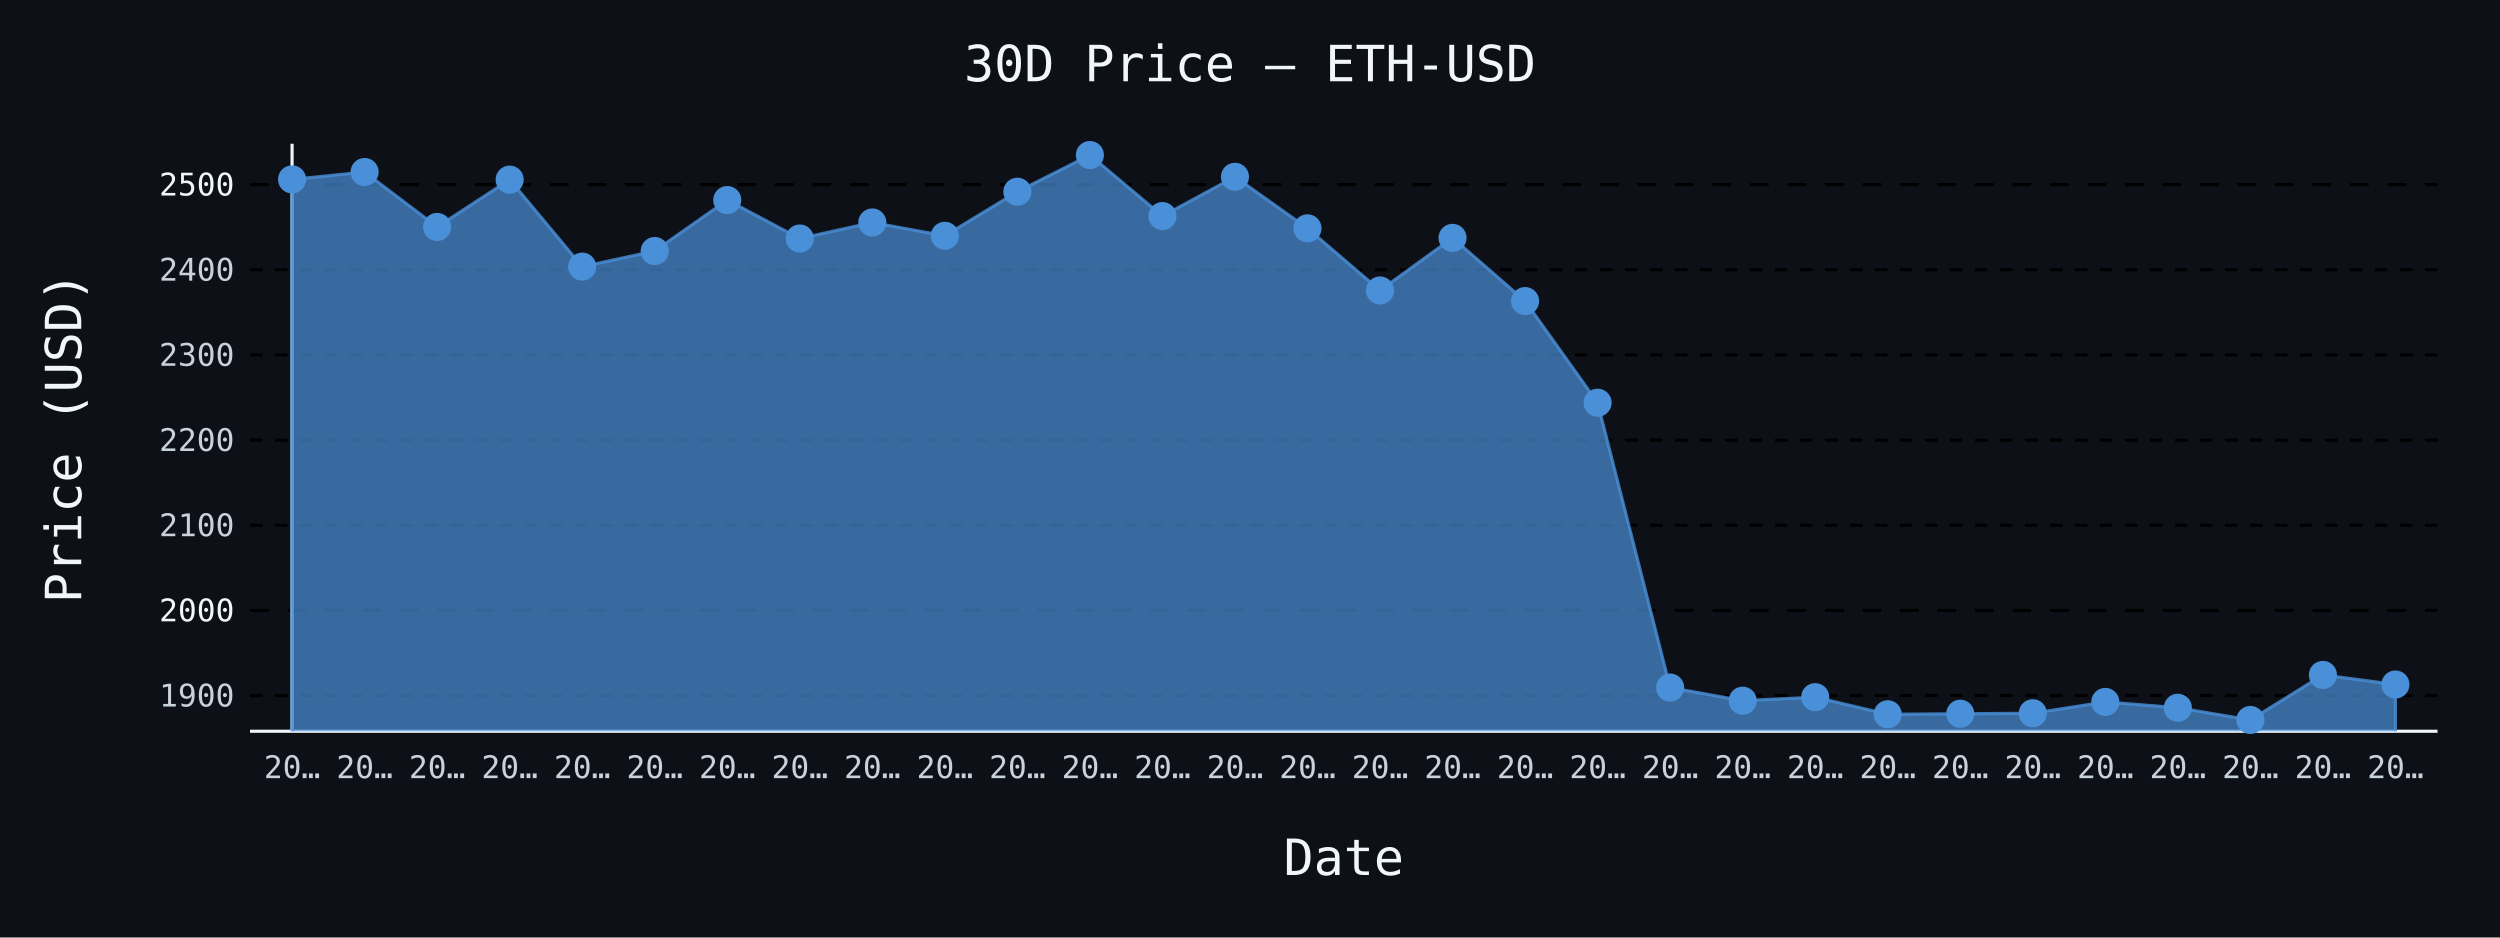
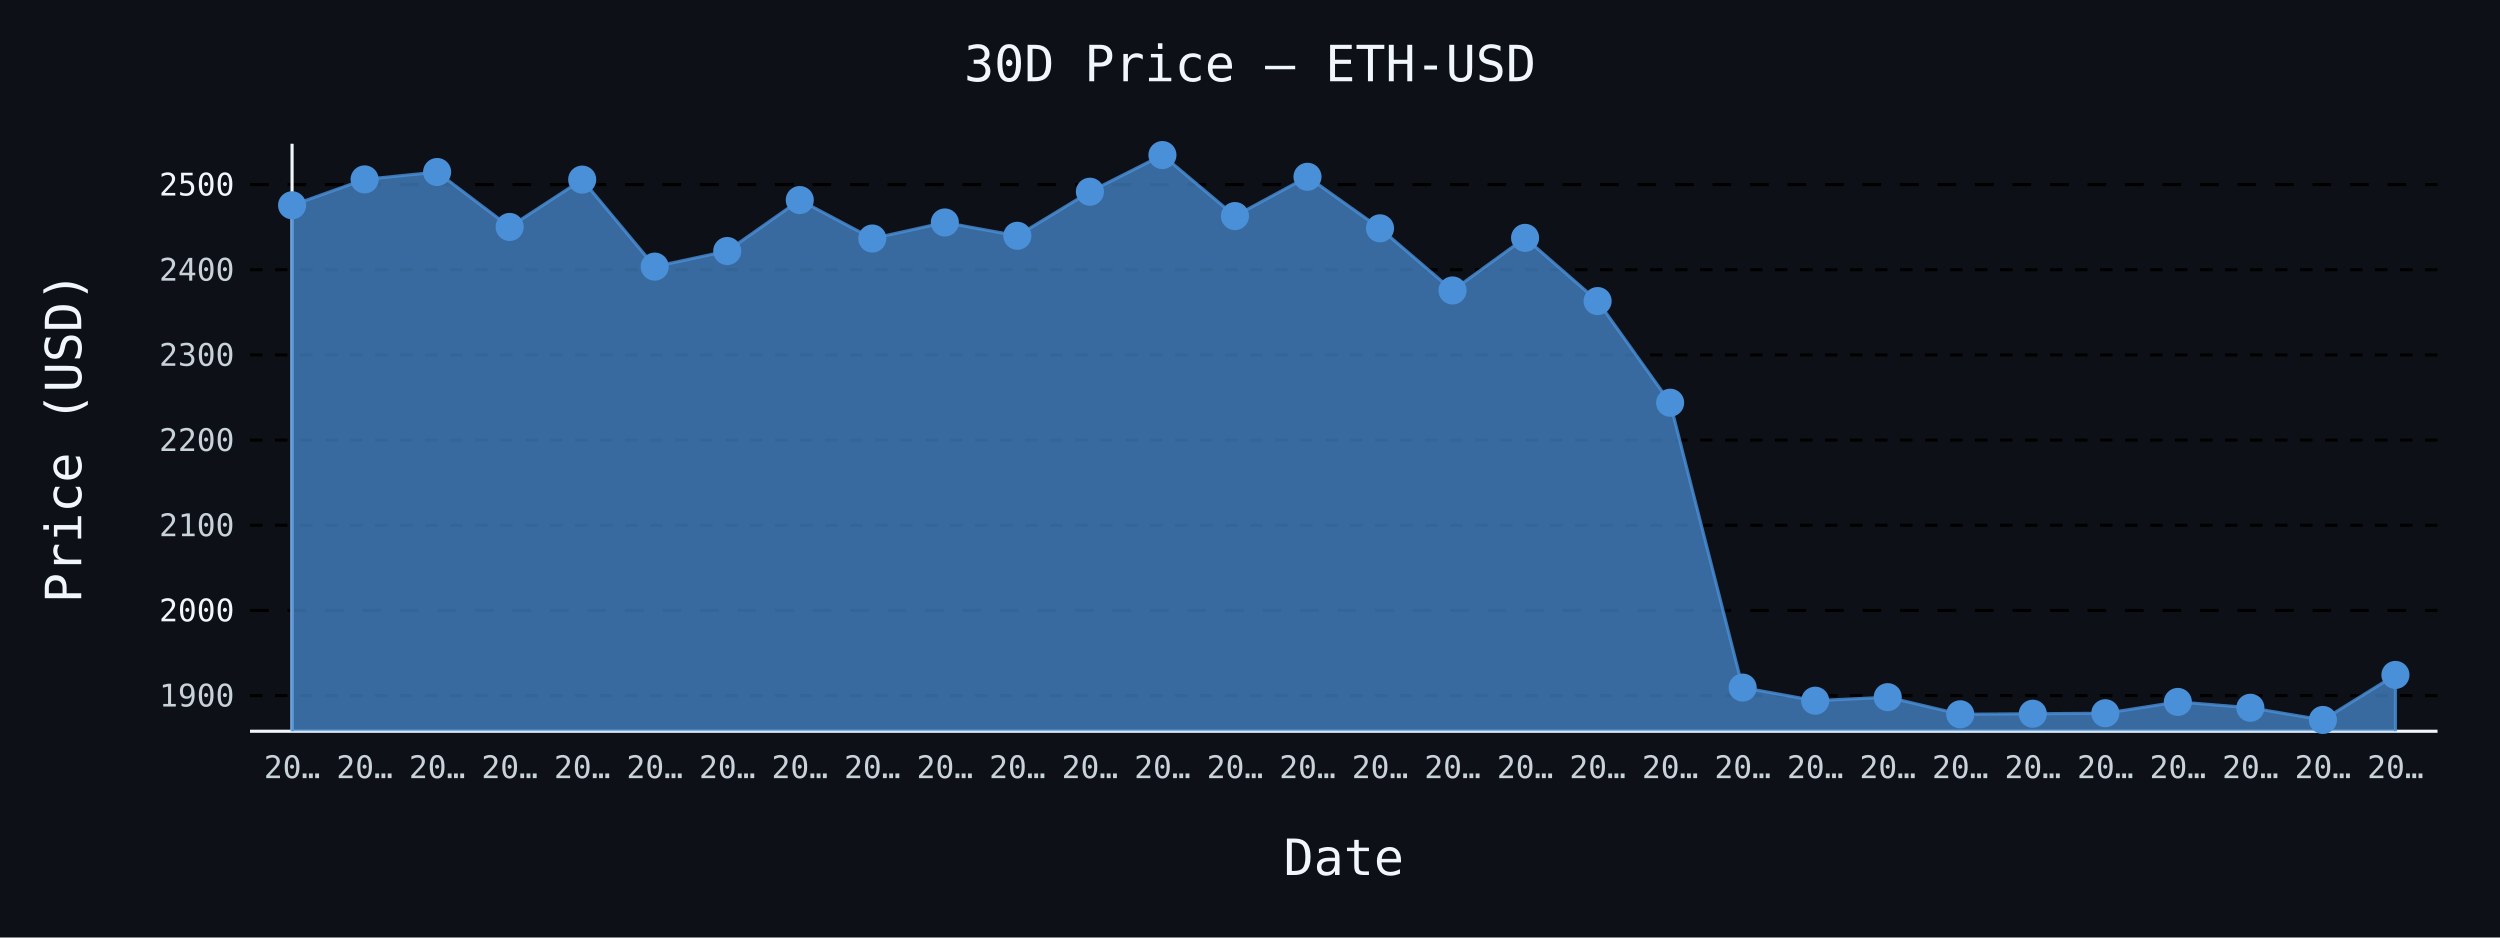
- <svg xmlns="http://www.w3.org/2000/svg" id="chart-11908792-4274-4f5e-ab7e-0a6e0cf4404e" class="pygal-chart" viewBox="0 0 800 300">
+ <svg xmlns="http://www.w3.org/2000/svg" id="chart-803f33c2-0d06-43f8-8074-3a2a2099a670" class="pygal-chart" viewBox="0 0 800 300">
  <defs>
-     <style type="text/css">#chart-11908792-4274-4f5e-ab7e-0a6e0cf4404e{-webkit-user-select:none;-webkit-font-smoothing:antialiased;font-family:monospace}#chart-11908792-4274-4f5e-ab7e-0a6e0cf4404e .title{font-family:monospace;font-size:16px}#chart-11908792-4274-4f5e-ab7e-0a6e0cf4404e .legends .legend text{font-family:monospace;font-size:14px}#chart-11908792-4274-4f5e-ab7e-0a6e0cf4404e .axis text{font-family:monospace;font-size:10px}#chart-11908792-4274-4f5e-ab7e-0a6e0cf4404e .axis text.major{font-family:monospace;font-size:10px}#chart-11908792-4274-4f5e-ab7e-0a6e0cf4404e .text-overlay text.value{font-family:monospace;font-size:16px}#chart-11908792-4274-4f5e-ab7e-0a6e0cf4404e .text-overlay text.label{font-family:monospace;font-size:10px}#chart-11908792-4274-4f5e-ab7e-0a6e0cf4404e .tooltip{font-family:monospace;font-size:14px}#chart-11908792-4274-4f5e-ab7e-0a6e0cf4404e text.no_data{font-family:monospace;font-size:64px}
- #chart-11908792-4274-4f5e-ab7e-0a6e0cf4404e{background-color:#0d1117}#chart-11908792-4274-4f5e-ab7e-0a6e0cf4404e path,#chart-11908792-4274-4f5e-ab7e-0a6e0cf4404e line,#chart-11908792-4274-4f5e-ab7e-0a6e0cf4404e rect,#chart-11908792-4274-4f5e-ab7e-0a6e0cf4404e circle{-webkit-transition:150ms;-moz-transition:150ms;transition:150ms}#chart-11908792-4274-4f5e-ab7e-0a6e0cf4404e .graph &gt; .background{fill:#0d1117}#chart-11908792-4274-4f5e-ab7e-0a6e0cf4404e .plot &gt; .background{fill:#0d1117}#chart-11908792-4274-4f5e-ab7e-0a6e0cf4404e .graph{fill:#c9d1d9}#chart-11908792-4274-4f5e-ab7e-0a6e0cf4404e text.no_data{fill:#f0f6fc}#chart-11908792-4274-4f5e-ab7e-0a6e0cf4404e .title{fill:#f0f6fc}#chart-11908792-4274-4f5e-ab7e-0a6e0cf4404e .legends .legend text{fill:#c9d1d9}#chart-11908792-4274-4f5e-ab7e-0a6e0cf4404e .legends .legend:hover text{fill:#f0f6fc}#chart-11908792-4274-4f5e-ab7e-0a6e0cf4404e .axis .line{stroke:#f0f6fc}#chart-11908792-4274-4f5e-ab7e-0a6e0cf4404e .axis .guide.line{stroke:#8b949e}#chart-11908792-4274-4f5e-ab7e-0a6e0cf4404e .axis .major.line{stroke:#c9d1d9}#chart-11908792-4274-4f5e-ab7e-0a6e0cf4404e .axis text.major{fill:#f0f6fc}#chart-11908792-4274-4f5e-ab7e-0a6e0cf4404e .axis.y .guides:hover .guide.line,#chart-11908792-4274-4f5e-ab7e-0a6e0cf4404e .line-graph .axis.x .guides:hover .guide.line,#chart-11908792-4274-4f5e-ab7e-0a6e0cf4404e .stackedline-graph .axis.x .guides:hover .guide.line,#chart-11908792-4274-4f5e-ab7e-0a6e0cf4404e .xy-graph .axis.x .guides:hover .guide.line{stroke:#f0f6fc}#chart-11908792-4274-4f5e-ab7e-0a6e0cf4404e .axis .guides:hover text{fill:#f0f6fc}#chart-11908792-4274-4f5e-ab7e-0a6e0cf4404e .reactive{fill-opacity:.7;stroke-opacity:.8;stroke-width:1}#chart-11908792-4274-4f5e-ab7e-0a6e0cf4404e .ci{stroke:#c9d1d9}#chart-11908792-4274-4f5e-ab7e-0a6e0cf4404e .reactive.active,#chart-11908792-4274-4f5e-ab7e-0a6e0cf4404e .active .reactive{fill-opacity:.8;stroke-opacity:.9;stroke-width:4}#chart-11908792-4274-4f5e-ab7e-0a6e0cf4404e .ci .reactive.active{stroke-width:1.5}#chart-11908792-4274-4f5e-ab7e-0a6e0cf4404e .series text{fill:#f0f6fc}#chart-11908792-4274-4f5e-ab7e-0a6e0cf4404e .tooltip rect{fill:#0d1117;stroke:#f0f6fc;-webkit-transition:opacity 150ms;-moz-transition:opacity 150ms;transition:opacity 150ms}#chart-11908792-4274-4f5e-ab7e-0a6e0cf4404e .tooltip .label{fill:#c9d1d9}#chart-11908792-4274-4f5e-ab7e-0a6e0cf4404e .tooltip .label{fill:#c9d1d9}#chart-11908792-4274-4f5e-ab7e-0a6e0cf4404e .tooltip .legend{font-size:.8em;fill:#8b949e}#chart-11908792-4274-4f5e-ab7e-0a6e0cf4404e .tooltip .x_label{font-size:.6em;fill:#f0f6fc}#chart-11908792-4274-4f5e-ab7e-0a6e0cf4404e .tooltip .xlink{font-size:.5em;text-decoration:underline}#chart-11908792-4274-4f5e-ab7e-0a6e0cf4404e .tooltip .value{font-size:1.5em}#chart-11908792-4274-4f5e-ab7e-0a6e0cf4404e .bound{font-size:.5em}#chart-11908792-4274-4f5e-ab7e-0a6e0cf4404e .max-value{font-size:.75em;fill:#8b949e}#chart-11908792-4274-4f5e-ab7e-0a6e0cf4404e .map-element{fill:#0d1117;stroke:#8b949e !important}#chart-11908792-4274-4f5e-ab7e-0a6e0cf4404e .map-element .reactive{fill-opacity:inherit;stroke-opacity:inherit}#chart-11908792-4274-4f5e-ab7e-0a6e0cf4404e .color-0,#chart-11908792-4274-4f5e-ab7e-0a6e0cf4404e .color-0 a:visited{stroke:#4a90d9;fill:#4a90d9}#chart-11908792-4274-4f5e-ab7e-0a6e0cf4404e .text-overlay .color-0 text{fill:black}
- #chart-11908792-4274-4f5e-ab7e-0a6e0cf4404e text.no_data{text-anchor:middle}#chart-11908792-4274-4f5e-ab7e-0a6e0cf4404e .guide.line{fill:none}#chart-11908792-4274-4f5e-ab7e-0a6e0cf4404e .centered{text-anchor:middle}#chart-11908792-4274-4f5e-ab7e-0a6e0cf4404e .title{text-anchor:middle}#chart-11908792-4274-4f5e-ab7e-0a6e0cf4404e .legends .legend text{fill-opacity:1}#chart-11908792-4274-4f5e-ab7e-0a6e0cf4404e .axis.x text{text-anchor:middle}#chart-11908792-4274-4f5e-ab7e-0a6e0cf4404e .axis.x:not(.web) text[transform]{text-anchor:start}#chart-11908792-4274-4f5e-ab7e-0a6e0cf4404e .axis.x:not(.web) text[transform].backwards{text-anchor:end}#chart-11908792-4274-4f5e-ab7e-0a6e0cf4404e .axis.y text{text-anchor:end}#chart-11908792-4274-4f5e-ab7e-0a6e0cf4404e .axis.y text[transform].backwards{text-anchor:start}#chart-11908792-4274-4f5e-ab7e-0a6e0cf4404e .axis.y2 text{text-anchor:start}#chart-11908792-4274-4f5e-ab7e-0a6e0cf4404e .axis.y2 text[transform].backwards{text-anchor:end}#chart-11908792-4274-4f5e-ab7e-0a6e0cf4404e .axis .guide.line{stroke-dasharray:4,4;stroke:black}#chart-11908792-4274-4f5e-ab7e-0a6e0cf4404e .axis .major.guide.line{stroke-dasharray:6,6;stroke:black}#chart-11908792-4274-4f5e-ab7e-0a6e0cf4404e .horizontal .axis.y .guide.line,#chart-11908792-4274-4f5e-ab7e-0a6e0cf4404e .horizontal .axis.y2 .guide.line,#chart-11908792-4274-4f5e-ab7e-0a6e0cf4404e .vertical .axis.x .guide.line{opacity:0}#chart-11908792-4274-4f5e-ab7e-0a6e0cf4404e .horizontal .axis.always_show .guide.line,#chart-11908792-4274-4f5e-ab7e-0a6e0cf4404e .vertical .axis.always_show .guide.line{opacity:1 !important}#chart-11908792-4274-4f5e-ab7e-0a6e0cf4404e .axis.y .guides:hover .guide.line,#chart-11908792-4274-4f5e-ab7e-0a6e0cf4404e .axis.y2 .guides:hover .guide.line,#chart-11908792-4274-4f5e-ab7e-0a6e0cf4404e .axis.x .guides:hover .guide.line{opacity:1}#chart-11908792-4274-4f5e-ab7e-0a6e0cf4404e .axis .guides:hover text{opacity:1}#chart-11908792-4274-4f5e-ab7e-0a6e0cf4404e .nofill{fill:none}#chart-11908792-4274-4f5e-ab7e-0a6e0cf4404e .subtle-fill{fill-opacity:.2}#chart-11908792-4274-4f5e-ab7e-0a6e0cf4404e .dot{stroke-width:1px;fill-opacity:1;stroke-opacity:1}#chart-11908792-4274-4f5e-ab7e-0a6e0cf4404e .dot.active{stroke-width:5px}#chart-11908792-4274-4f5e-ab7e-0a6e0cf4404e .dot.negative{fill:transparent}#chart-11908792-4274-4f5e-ab7e-0a6e0cf4404e text,#chart-11908792-4274-4f5e-ab7e-0a6e0cf4404e tspan{stroke:none !important}#chart-11908792-4274-4f5e-ab7e-0a6e0cf4404e .series text.active{opacity:1}#chart-11908792-4274-4f5e-ab7e-0a6e0cf4404e .tooltip rect{fill-opacity:.95;stroke-width:.5}#chart-11908792-4274-4f5e-ab7e-0a6e0cf4404e .tooltip text{fill-opacity:1}#chart-11908792-4274-4f5e-ab7e-0a6e0cf4404e .showable{visibility:hidden}#chart-11908792-4274-4f5e-ab7e-0a6e0cf4404e .showable.shown{visibility:visible}#chart-11908792-4274-4f5e-ab7e-0a6e0cf4404e .gauge-background{fill:rgba(229,229,229,1);stroke:none}#chart-11908792-4274-4f5e-ab7e-0a6e0cf4404e .bg-lines{stroke:#0d1117;stroke-width:2px}</style>
+     <style type="text/css">#chart-803f33c2-0d06-43f8-8074-3a2a2099a670{-webkit-user-select:none;-webkit-font-smoothing:antialiased;font-family:monospace}#chart-803f33c2-0d06-43f8-8074-3a2a2099a670 .title{font-family:monospace;font-size:16px}#chart-803f33c2-0d06-43f8-8074-3a2a2099a670 .legends .legend text{font-family:monospace;font-size:14px}#chart-803f33c2-0d06-43f8-8074-3a2a2099a670 .axis text{font-family:monospace;font-size:10px}#chart-803f33c2-0d06-43f8-8074-3a2a2099a670 .axis text.major{font-family:monospace;font-size:10px}#chart-803f33c2-0d06-43f8-8074-3a2a2099a670 .text-overlay text.value{font-family:monospace;font-size:16px}#chart-803f33c2-0d06-43f8-8074-3a2a2099a670 .text-overlay text.label{font-family:monospace;font-size:10px}#chart-803f33c2-0d06-43f8-8074-3a2a2099a670 .tooltip{font-family:monospace;font-size:14px}#chart-803f33c2-0d06-43f8-8074-3a2a2099a670 text.no_data{font-family:monospace;font-size:64px}
+ #chart-803f33c2-0d06-43f8-8074-3a2a2099a670{background-color:#0d1117}#chart-803f33c2-0d06-43f8-8074-3a2a2099a670 path,#chart-803f33c2-0d06-43f8-8074-3a2a2099a670 line,#chart-803f33c2-0d06-43f8-8074-3a2a2099a670 rect,#chart-803f33c2-0d06-43f8-8074-3a2a2099a670 circle{-webkit-transition:150ms;-moz-transition:150ms;transition:150ms}#chart-803f33c2-0d06-43f8-8074-3a2a2099a670 .graph &gt; .background{fill:#0d1117}#chart-803f33c2-0d06-43f8-8074-3a2a2099a670 .plot &gt; .background{fill:#0d1117}#chart-803f33c2-0d06-43f8-8074-3a2a2099a670 .graph{fill:#c9d1d9}#chart-803f33c2-0d06-43f8-8074-3a2a2099a670 text.no_data{fill:#f0f6fc}#chart-803f33c2-0d06-43f8-8074-3a2a2099a670 .title{fill:#f0f6fc}#chart-803f33c2-0d06-43f8-8074-3a2a2099a670 .legends .legend text{fill:#c9d1d9}#chart-803f33c2-0d06-43f8-8074-3a2a2099a670 .legends .legend:hover text{fill:#f0f6fc}#chart-803f33c2-0d06-43f8-8074-3a2a2099a670 .axis .line{stroke:#f0f6fc}#chart-803f33c2-0d06-43f8-8074-3a2a2099a670 .axis .guide.line{stroke:#8b949e}#chart-803f33c2-0d06-43f8-8074-3a2a2099a670 .axis .major.line{stroke:#c9d1d9}#chart-803f33c2-0d06-43f8-8074-3a2a2099a670 .axis text.major{fill:#f0f6fc}#chart-803f33c2-0d06-43f8-8074-3a2a2099a670 .axis.y .guides:hover .guide.line,#chart-803f33c2-0d06-43f8-8074-3a2a2099a670 .line-graph .axis.x .guides:hover .guide.line,#chart-803f33c2-0d06-43f8-8074-3a2a2099a670 .stackedline-graph .axis.x .guides:hover .guide.line,#chart-803f33c2-0d06-43f8-8074-3a2a2099a670 .xy-graph .axis.x .guides:hover .guide.line{stroke:#f0f6fc}#chart-803f33c2-0d06-43f8-8074-3a2a2099a670 .axis .guides:hover text{fill:#f0f6fc}#chart-803f33c2-0d06-43f8-8074-3a2a2099a670 .reactive{fill-opacity:.7;stroke-opacity:.8;stroke-width:1}#chart-803f33c2-0d06-43f8-8074-3a2a2099a670 .ci{stroke:#c9d1d9}#chart-803f33c2-0d06-43f8-8074-3a2a2099a670 .reactive.active,#chart-803f33c2-0d06-43f8-8074-3a2a2099a670 .active .reactive{fill-opacity:.8;stroke-opacity:.9;stroke-width:4}#chart-803f33c2-0d06-43f8-8074-3a2a2099a670 .ci .reactive.active{stroke-width:1.5}#chart-803f33c2-0d06-43f8-8074-3a2a2099a670 .series text{fill:#f0f6fc}#chart-803f33c2-0d06-43f8-8074-3a2a2099a670 .tooltip rect{fill:#0d1117;stroke:#f0f6fc;-webkit-transition:opacity 150ms;-moz-transition:opacity 150ms;transition:opacity 150ms}#chart-803f33c2-0d06-43f8-8074-3a2a2099a670 .tooltip .label{fill:#c9d1d9}#chart-803f33c2-0d06-43f8-8074-3a2a2099a670 .tooltip .label{fill:#c9d1d9}#chart-803f33c2-0d06-43f8-8074-3a2a2099a670 .tooltip .legend{font-size:.8em;fill:#8b949e}#chart-803f33c2-0d06-43f8-8074-3a2a2099a670 .tooltip .x_label{font-size:.6em;fill:#f0f6fc}#chart-803f33c2-0d06-43f8-8074-3a2a2099a670 .tooltip .xlink{font-size:.5em;text-decoration:underline}#chart-803f33c2-0d06-43f8-8074-3a2a2099a670 .tooltip .value{font-size:1.5em}#chart-803f33c2-0d06-43f8-8074-3a2a2099a670 .bound{font-size:.5em}#chart-803f33c2-0d06-43f8-8074-3a2a2099a670 .max-value{font-size:.75em;fill:#8b949e}#chart-803f33c2-0d06-43f8-8074-3a2a2099a670 .map-element{fill:#0d1117;stroke:#8b949e !important}#chart-803f33c2-0d06-43f8-8074-3a2a2099a670 .map-element .reactive{fill-opacity:inherit;stroke-opacity:inherit}#chart-803f33c2-0d06-43f8-8074-3a2a2099a670 .color-0,#chart-803f33c2-0d06-43f8-8074-3a2a2099a670 .color-0 a:visited{stroke:#4a90d9;fill:#4a90d9}#chart-803f33c2-0d06-43f8-8074-3a2a2099a670 .text-overlay .color-0 text{fill:black}
+ #chart-803f33c2-0d06-43f8-8074-3a2a2099a670 text.no_data{text-anchor:middle}#chart-803f33c2-0d06-43f8-8074-3a2a2099a670 .guide.line{fill:none}#chart-803f33c2-0d06-43f8-8074-3a2a2099a670 .centered{text-anchor:middle}#chart-803f33c2-0d06-43f8-8074-3a2a2099a670 .title{text-anchor:middle}#chart-803f33c2-0d06-43f8-8074-3a2a2099a670 .legends .legend text{fill-opacity:1}#chart-803f33c2-0d06-43f8-8074-3a2a2099a670 .axis.x text{text-anchor:middle}#chart-803f33c2-0d06-43f8-8074-3a2a2099a670 .axis.x:not(.web) text[transform]{text-anchor:start}#chart-803f33c2-0d06-43f8-8074-3a2a2099a670 .axis.x:not(.web) text[transform].backwards{text-anchor:end}#chart-803f33c2-0d06-43f8-8074-3a2a2099a670 .axis.y text{text-anchor:end}#chart-803f33c2-0d06-43f8-8074-3a2a2099a670 .axis.y text[transform].backwards{text-anchor:start}#chart-803f33c2-0d06-43f8-8074-3a2a2099a670 .axis.y2 text{text-anchor:start}#chart-803f33c2-0d06-43f8-8074-3a2a2099a670 .axis.y2 text[transform].backwards{text-anchor:end}#chart-803f33c2-0d06-43f8-8074-3a2a2099a670 .axis .guide.line{stroke-dasharray:4,4;stroke:black}#chart-803f33c2-0d06-43f8-8074-3a2a2099a670 .axis .major.guide.line{stroke-dasharray:6,6;stroke:black}#chart-803f33c2-0d06-43f8-8074-3a2a2099a670 .horizontal .axis.y .guide.line,#chart-803f33c2-0d06-43f8-8074-3a2a2099a670 .horizontal .axis.y2 .guide.line,#chart-803f33c2-0d06-43f8-8074-3a2a2099a670 .vertical .axis.x .guide.line{opacity:0}#chart-803f33c2-0d06-43f8-8074-3a2a2099a670 .horizontal .axis.always_show .guide.line,#chart-803f33c2-0d06-43f8-8074-3a2a2099a670 .vertical .axis.always_show .guide.line{opacity:1 !important}#chart-803f33c2-0d06-43f8-8074-3a2a2099a670 .axis.y .guides:hover .guide.line,#chart-803f33c2-0d06-43f8-8074-3a2a2099a670 .axis.y2 .guides:hover .guide.line,#chart-803f33c2-0d06-43f8-8074-3a2a2099a670 .axis.x .guides:hover .guide.line{opacity:1}#chart-803f33c2-0d06-43f8-8074-3a2a2099a670 .axis .guides:hover text{opacity:1}#chart-803f33c2-0d06-43f8-8074-3a2a2099a670 .nofill{fill:none}#chart-803f33c2-0d06-43f8-8074-3a2a2099a670 .subtle-fill{fill-opacity:.2}#chart-803f33c2-0d06-43f8-8074-3a2a2099a670 .dot{stroke-width:1px;fill-opacity:1;stroke-opacity:1}#chart-803f33c2-0d06-43f8-8074-3a2a2099a670 .dot.active{stroke-width:5px}#chart-803f33c2-0d06-43f8-8074-3a2a2099a670 .dot.negative{fill:transparent}#chart-803f33c2-0d06-43f8-8074-3a2a2099a670 text,#chart-803f33c2-0d06-43f8-8074-3a2a2099a670 tspan{stroke:none !important}#chart-803f33c2-0d06-43f8-8074-3a2a2099a670 .series text.active{opacity:1}#chart-803f33c2-0d06-43f8-8074-3a2a2099a670 .tooltip rect{fill-opacity:.95;stroke-width:.5}#chart-803f33c2-0d06-43f8-8074-3a2a2099a670 .tooltip text{fill-opacity:1}#chart-803f33c2-0d06-43f8-8074-3a2a2099a670 .showable{visibility:hidden}#chart-803f33c2-0d06-43f8-8074-3a2a2099a670 .showable.shown{visibility:visible}#chart-803f33c2-0d06-43f8-8074-3a2a2099a670 .gauge-background{fill:rgba(229,229,229,1);stroke:none}#chart-803f33c2-0d06-43f8-8074-3a2a2099a670 .bg-lines{stroke:#0d1117;stroke-width:2px}</style>
  </defs>
  <g class="graph line-graph vertical">
    <rect x="0" y="0" width="800" height="300" class="background" />
    <g transform="translate(80, 46)" class="plot">
      <rect x="0" y="0" width="700.0" height="188" class="background" />
      <g class="axis y always_show">
        <path d="M0 188 h700" class="line" />
        <g class="guides">
          <path d="M0 176.585 h700" class="guide line" />
          <text x="-5" y="180.085" class="">1900</text>
        </g>
        <g class="guides">
          <path d="M0 149.331 h700" class="major guide line" />
          <text x="-5" y="152.831" class="major">2000</text>
        </g>
        <g class="guides">
          <path d="M0 122.077 h700" class="guide line" />
          <text x="-5" y="125.577" class="">2100</text>
        </g>
        <g class="guides">
          <path d="M0 94.823 h700" class="guide line" />
          <text x="-5" y="98.323" class="">2200</text>
        </g>
        <g class="guides">
          <path d="M0 67.569 h700" class="guide line" />
          <text x="-5" y="71.069" class="">2300</text>
        </g>
        <g class="guides">
          <path d="M0 40.315 h700" class="guide line" />
          <text x="-5" y="43.815" class="">2400</text>
        </g>
        <g class="guides">
          <path d="M0 13.062 h700" class="major guide line" />
          <text x="-5" y="16.562" class="major">2500</text>
        </g>
      </g>
      <g class="axis x">
        <g class="guides">
          <path d="M13.462 0 v188" class="line" />
          <text x="13.462" y="203.0" class="">20…</text>
        </g>
        <g class="guides">
          <path d="M36.671 0 v188" class="guide line" />
          <text x="36.671" y="203.0" class="">20…</text>
        </g>
        <g class="guides">
          <path d="M59.881 0 v188" class="guide line" />
          <text x="59.881" y="203.0" class="">20…</text>
        </g>
        <g class="guides">
          <path d="M83.09 0 v188" class="guide line" />
          <text x="83.09" y="203.0" class="">20…</text>
        </g>
        <g class="guides">
          <path d="M106.3 0 v188" class="guide line" />
          <text x="106.3" y="203.0" class="">20…</text>
        </g>
        <g class="guides">
          <path d="M129.509 0 v188" class="guide line" />
          <text x="129.509" y="203.0" class="">20…</text>
        </g>
        <g class="guides">
          <path d="M152.719 0 v188" class="guide line" />
          <text x="152.719" y="203.0" class="">20…</text>
        </g>
        <g class="guides">
          <path d="M175.928 0 v188" class="guide line" />
          <text x="175.928" y="203.0" class="">20…</text>
        </g>
        <g class="guides">
          <path d="M199.138 0 v188" class="guide line" />
          <text x="199.138" y="203.0" class="">20…</text>
        </g>
        <g class="guides">
          <path d="M222.347 0 v188" class="guide line" />
          <text x="222.347" y="203.0" class="">20…</text>
        </g>
        <g class="guides">
          <path d="M245.557 0 v188" class="guide line" />
          <text x="245.557" y="203.0" class="">20…</text>
        </g>
        <g class="guides">
          <path d="M268.767 0 v188" class="guide line" />
          <text x="268.767" y="203.0" class="">20…</text>
        </g>
        <g class="guides">
          <path d="M291.976 0 v188" class="guide line" />
          <text x="291.976" y="203.0" class="">20…</text>
        </g>
        <g class="guides">
          <path d="M315.186 0 v188" class="guide line" />
          <text x="315.186" y="203.0" class="">20…</text>
        </g>
        <g class="guides">
          <path d="M338.395 0 v188" class="guide line" />
          <text x="338.395" y="203.0" class="">20…</text>
        </g>
        <g class="guides">
          <path d="M361.605 0 v188" class="guide line" />
          <text x="361.605" y="203.0" class="">20…</text>
        </g>
        <g class="guides">
          <path d="M384.814 0 v188" class="guide line" />
          <text x="384.814" y="203.0" class="">20…</text>
        </g>
        <g class="guides">
          <path d="M408.024 0 v188" class="guide line" />
          <text x="408.024" y="203.0" class="">20…</text>
        </g>
        <g class="guides">
          <path d="M431.233 0 v188" class="guide line" />
          <text x="431.233" y="203.0" class="">20…</text>
        </g>
        <g class="guides">
          <path d="M454.443 0 v188" class="guide line" />
          <text x="454.443" y="203.0" class="">20…</text>
        </g>
        <g class="guides">
          <path d="M477.653 0 v188" class="guide line" />
          <text x="477.653" y="203.0" class="">20…</text>
        </g>
        <g class="guides">
          <path d="M500.862 0 v188" class="guide line" />
          <text x="500.862" y="203.0" class="">20…</text>
        </g>
        <g class="guides">
          <path d="M524.072 0 v188" class="guide line" />
          <text x="524.072" y="203.0" class="">20…</text>
        </g>
        <g class="guides">
          <path d="M547.281 0 v188" class="guide line" />
          <text x="547.281" y="203.0" class="">20…</text>
        </g>
        <g class="guides">
          <path d="M570.491 0 v188" class="guide line" />
          <text x="570.491" y="203.0" class="">20…</text>
        </g>
        <g class="guides">
          <path d="M593.7 0 v188" class="guide line" />
          <text x="593.7" y="203.0" class="">20…</text>
        </g>
        <g class="guides">
          <path d="M616.91 0 v188" class="guide line" />
          <text x="616.91" y="203.0" class="">20…</text>
        </g>
        <g class="guides">
          <path d="M640.119 0 v188" class="guide line" />
          <text x="640.119" y="203.0" class="">20…</text>
        </g>
        <g class="guides">
          <path d="M663.329 0 v188" class="guide line" />
          <text x="663.329" y="203.0" class="">20…</text>
        </g>
        <g class="guides">
          <path d="M686.538 0 v188" class="guide line" />
          <text x="686.538" y="203.0" class="">20…</text>
        </g>
      </g>
      <g class="series serie-0 color-0">
-         <path d="M13.462 188 L13.462 11.407 36.671 9.044 59.881 26.62 83.09 11.475 106.3 39.318 129.509 34.322 152.719 18.019 175.928 30.327 199.138 25.192 222.347 29.452 245.557 15.348 268.767 3.615 291.976 23.14 315.186 10.576 338.395 27.065 361.605 46.949 384.814 30.117 408.024 50.342 431.233 82.872 454.443 174.025 477.653 178.225 500.862 177.089 524.072 182.572 547.281 182.392 570.491 182.237 593.7 178.618 616.91 180.482 640.119 184.385 663.329 169.976 686.538 173.044 686.538 188" class="line reactive" />
+         <path d="M13.462 188 L13.462 19.69 36.671 11.407 59.881 9.044 83.09 26.62 106.3 11.475 129.509 39.318 152.719 34.322 175.928 18.019 199.138 30.327 222.347 25.192 245.557 29.452 268.767 15.348 291.976 3.615 315.186 23.14 338.395 10.576 361.605 27.065 384.814 46.949 408.024 30.117 431.233 50.342 454.443 82.872 477.653 174.025 500.862 178.225 524.072 177.089 547.281 182.572 570.491 182.392 593.7 182.237 616.91 178.618 640.119 180.482 663.329 184.385 686.538 169.976 686.538 188" class="line reactive" />
      </g>
    </g>
    <g class="titles">
      <text x="400.0" y="26" class="title plot_title">30D Price — ETH-USD</text>
      <text x="430.0" y="280" class="title">Date</text>
      <text x="0" y="166.0" class="title" transform="rotate(-90 0 140)">Price (USD)</text>
    </g>
    <g transform="translate(80, 46)" class="plot overlay">
      <g class="series serie-0 color-0">
        <g class="dots">
-           <circle cx="13.462" cy="11.407" r="4" class="dot reactive tooltip-trigger" />
-         </g>
-         <g class="dots">
-           <circle cx="36.671" cy="9.044" r="4" class="dot reactive tooltip-trigger" />
-         </g>
-         <g class="dots">
-           <circle cx="59.881" cy="26.62" r="4" class="dot reactive tooltip-trigger" />
-         </g>
-         <g class="dots">
-           <circle cx="83.09" cy="11.475" r="4" class="dot reactive tooltip-trigger" />
-         </g>
-         <g class="dots">
-           <circle cx="106.3" cy="39.318" r="4" class="dot reactive tooltip-trigger" />
-         </g>
-         <g class="dots">
-           <circle cx="129.509" cy="34.322" r="4" class="dot reactive tooltip-trigger" />
-         </g>
-         <g class="dots">
-           <circle cx="152.719" cy="18.019" r="4" class="dot reactive tooltip-trigger" />
-         </g>
-         <g class="dots">
-           <circle cx="175.928" cy="30.327" r="4" class="dot reactive tooltip-trigger" />
-         </g>
-         <g class="dots">
-           <circle cx="199.138" cy="25.192" r="4" class="dot reactive tooltip-trigger" />
-         </g>
-         <g class="dots">
-           <circle cx="222.347" cy="29.452" r="4" class="dot reactive tooltip-trigger" />
-         </g>
-         <g class="dots">
-           <circle cx="245.557" cy="15.348" r="4" class="dot reactive tooltip-trigger" />
-         </g>
-         <g class="dots">
-           <circle cx="268.767" cy="3.615" r="4" class="dot reactive tooltip-trigger" />
-         </g>
-         <g class="dots">
-           <circle cx="291.976" cy="23.14" r="4" class="dot reactive tooltip-trigger" />
-         </g>
-         <g class="dots">
-           <circle cx="315.186" cy="10.576" r="4" class="dot reactive tooltip-trigger" />
-         </g>
-         <g class="dots">
-           <circle cx="338.395" cy="27.065" r="4" class="dot reactive tooltip-trigger" />
-         </g>
-         <g class="dots">
-           <circle cx="361.605" cy="46.949" r="4" class="dot reactive tooltip-trigger" />
-         </g>
-         <g class="dots">
-           <circle cx="384.814" cy="30.117" r="4" class="dot reactive tooltip-trigger" />
-         </g>
-         <g class="dots">
-           <circle cx="408.024" cy="50.342" r="4" class="dot reactive tooltip-trigger" />
-         </g>
-         <g class="dots">
-           <circle cx="431.233" cy="82.872" r="4" class="dot reactive tooltip-trigger" />
-         </g>
-         <g class="dots">
-           <circle cx="454.443" cy="174.025" r="4" class="dot reactive tooltip-trigger" />
-         </g>
-         <g class="dots">
-           <circle cx="477.653" cy="178.225" r="4" class="dot reactive tooltip-trigger" />
-         </g>
-         <g class="dots">
-           <circle cx="500.862" cy="177.089" r="4" class="dot reactive tooltip-trigger" />
-         </g>
-         <g class="dots">
-           <circle cx="524.072" cy="182.572" r="4" class="dot reactive tooltip-trigger" />
-         </g>
-         <g class="dots">
-           <circle cx="547.281" cy="182.392" r="4" class="dot reactive tooltip-trigger" />
-         </g>
-         <g class="dots">
-           <circle cx="570.491" cy="182.237" r="4" class="dot reactive tooltip-trigger" />
-         </g>
-         <g class="dots">
-           <circle cx="593.7" cy="178.618" r="4" class="dot reactive tooltip-trigger" />
-         </g>
-         <g class="dots">
-           <circle cx="616.91" cy="180.482" r="4" class="dot reactive tooltip-trigger" />
-         </g>
-         <g class="dots">
-           <circle cx="640.119" cy="184.385" r="4" class="dot reactive tooltip-trigger" />
-         </g>
-         <g class="dots">
-           <circle cx="663.329" cy="169.976" r="4" class="dot reactive tooltip-trigger" />
-         </g>
-         <g class="dots">
-           <circle cx="686.538" cy="173.044" r="4" class="dot reactive tooltip-trigger" />
+           <circle cx="13.462" cy="19.69" r="4" class="dot reactive tooltip-trigger" />
+         </g>
+         <g class="dots">
+           <circle cx="36.671" cy="11.407" r="4" class="dot reactive tooltip-trigger" />
+         </g>
+         <g class="dots">
+           <circle cx="59.881" cy="9.044" r="4" class="dot reactive tooltip-trigger" />
+         </g>
+         <g class="dots">
+           <circle cx="83.09" cy="26.62" r="4" class="dot reactive tooltip-trigger" />
+         </g>
+         <g class="dots">
+           <circle cx="106.3" cy="11.475" r="4" class="dot reactive tooltip-trigger" />
+         </g>
+         <g class="dots">
+           <circle cx="129.509" cy="39.318" r="4" class="dot reactive tooltip-trigger" />
+         </g>
+         <g class="dots">
+           <circle cx="152.719" cy="34.322" r="4" class="dot reactive tooltip-trigger" />
+         </g>
+         <g class="dots">
+           <circle cx="175.928" cy="18.019" r="4" class="dot reactive tooltip-trigger" />
+         </g>
+         <g class="dots">
+           <circle cx="199.138" cy="30.327" r="4" class="dot reactive tooltip-trigger" />
+         </g>
+         <g class="dots">
+           <circle cx="222.347" cy="25.192" r="4" class="dot reactive tooltip-trigger" />
+         </g>
+         <g class="dots">
+           <circle cx="245.557" cy="29.452" r="4" class="dot reactive tooltip-trigger" />
+         </g>
+         <g class="dots">
+           <circle cx="268.767" cy="15.348" r="4" class="dot reactive tooltip-trigger" />
+         </g>
+         <g class="dots">
+           <circle cx="291.976" cy="3.615" r="4" class="dot reactive tooltip-trigger" />
+         </g>
+         <g class="dots">
+           <circle cx="315.186" cy="23.14" r="4" class="dot reactive tooltip-trigger" />
+         </g>
+         <g class="dots">
+           <circle cx="338.395" cy="10.576" r="4" class="dot reactive tooltip-trigger" />
+         </g>
+         <g class="dots">
+           <circle cx="361.605" cy="27.065" r="4" class="dot reactive tooltip-trigger" />
+         </g>
+         <g class="dots">
+           <circle cx="384.814" cy="46.949" r="4" class="dot reactive tooltip-trigger" />
+         </g>
+         <g class="dots">
+           <circle cx="408.024" cy="30.117" r="4" class="dot reactive tooltip-trigger" />
+         </g>
+         <g class="dots">
+           <circle cx="431.233" cy="50.342" r="4" class="dot reactive tooltip-trigger" />
+         </g>
+         <g class="dots">
+           <circle cx="454.443" cy="82.872" r="4" class="dot reactive tooltip-trigger" />
+         </g>
+         <g class="dots">
+           <circle cx="477.653" cy="174.025" r="4" class="dot reactive tooltip-trigger" />
+         </g>
+         <g class="dots">
+           <circle cx="500.862" cy="178.225" r="4" class="dot reactive tooltip-trigger" />
+         </g>
+         <g class="dots">
+           <circle cx="524.072" cy="177.089" r="4" class="dot reactive tooltip-trigger" />
+         </g>
+         <g class="dots">
+           <circle cx="547.281" cy="182.572" r="4" class="dot reactive tooltip-trigger" />
+         </g>
+         <g class="dots">
+           <circle cx="570.491" cy="182.392" r="4" class="dot reactive tooltip-trigger" />
+         </g>
+         <g class="dots">
+           <circle cx="593.7" cy="182.237" r="4" class="dot reactive tooltip-trigger" />
+         </g>
+         <g class="dots">
+           <circle cx="616.91" cy="178.618" r="4" class="dot reactive tooltip-trigger" />
+         </g>
+         <g class="dots">
+           <circle cx="640.119" cy="180.482" r="4" class="dot reactive tooltip-trigger" />
+         </g>
+         <g class="dots">
+           <circle cx="663.329" cy="184.385" r="4" class="dot reactive tooltip-trigger" />
+         </g>
+         <g class="dots">
+           <circle cx="686.538" cy="169.976" r="4" class="dot reactive tooltip-trigger" />
        </g>
      </g>
    </g>
    <g transform="translate(80, 46)" class="plot text-overlay">
      <g class="series serie-0 color-0" />
    </g>
    <g transform="translate(80, 46)" class="plot tooltip-overlay">
      <g transform="translate(0 0)" style="opacity: 0" class="tooltip">
        <rect rx="0" ry="0" width="0" height="0" class="tooltip-box" />
        <g class="text" />
      </g>
    </g>
  </g>
</svg>
